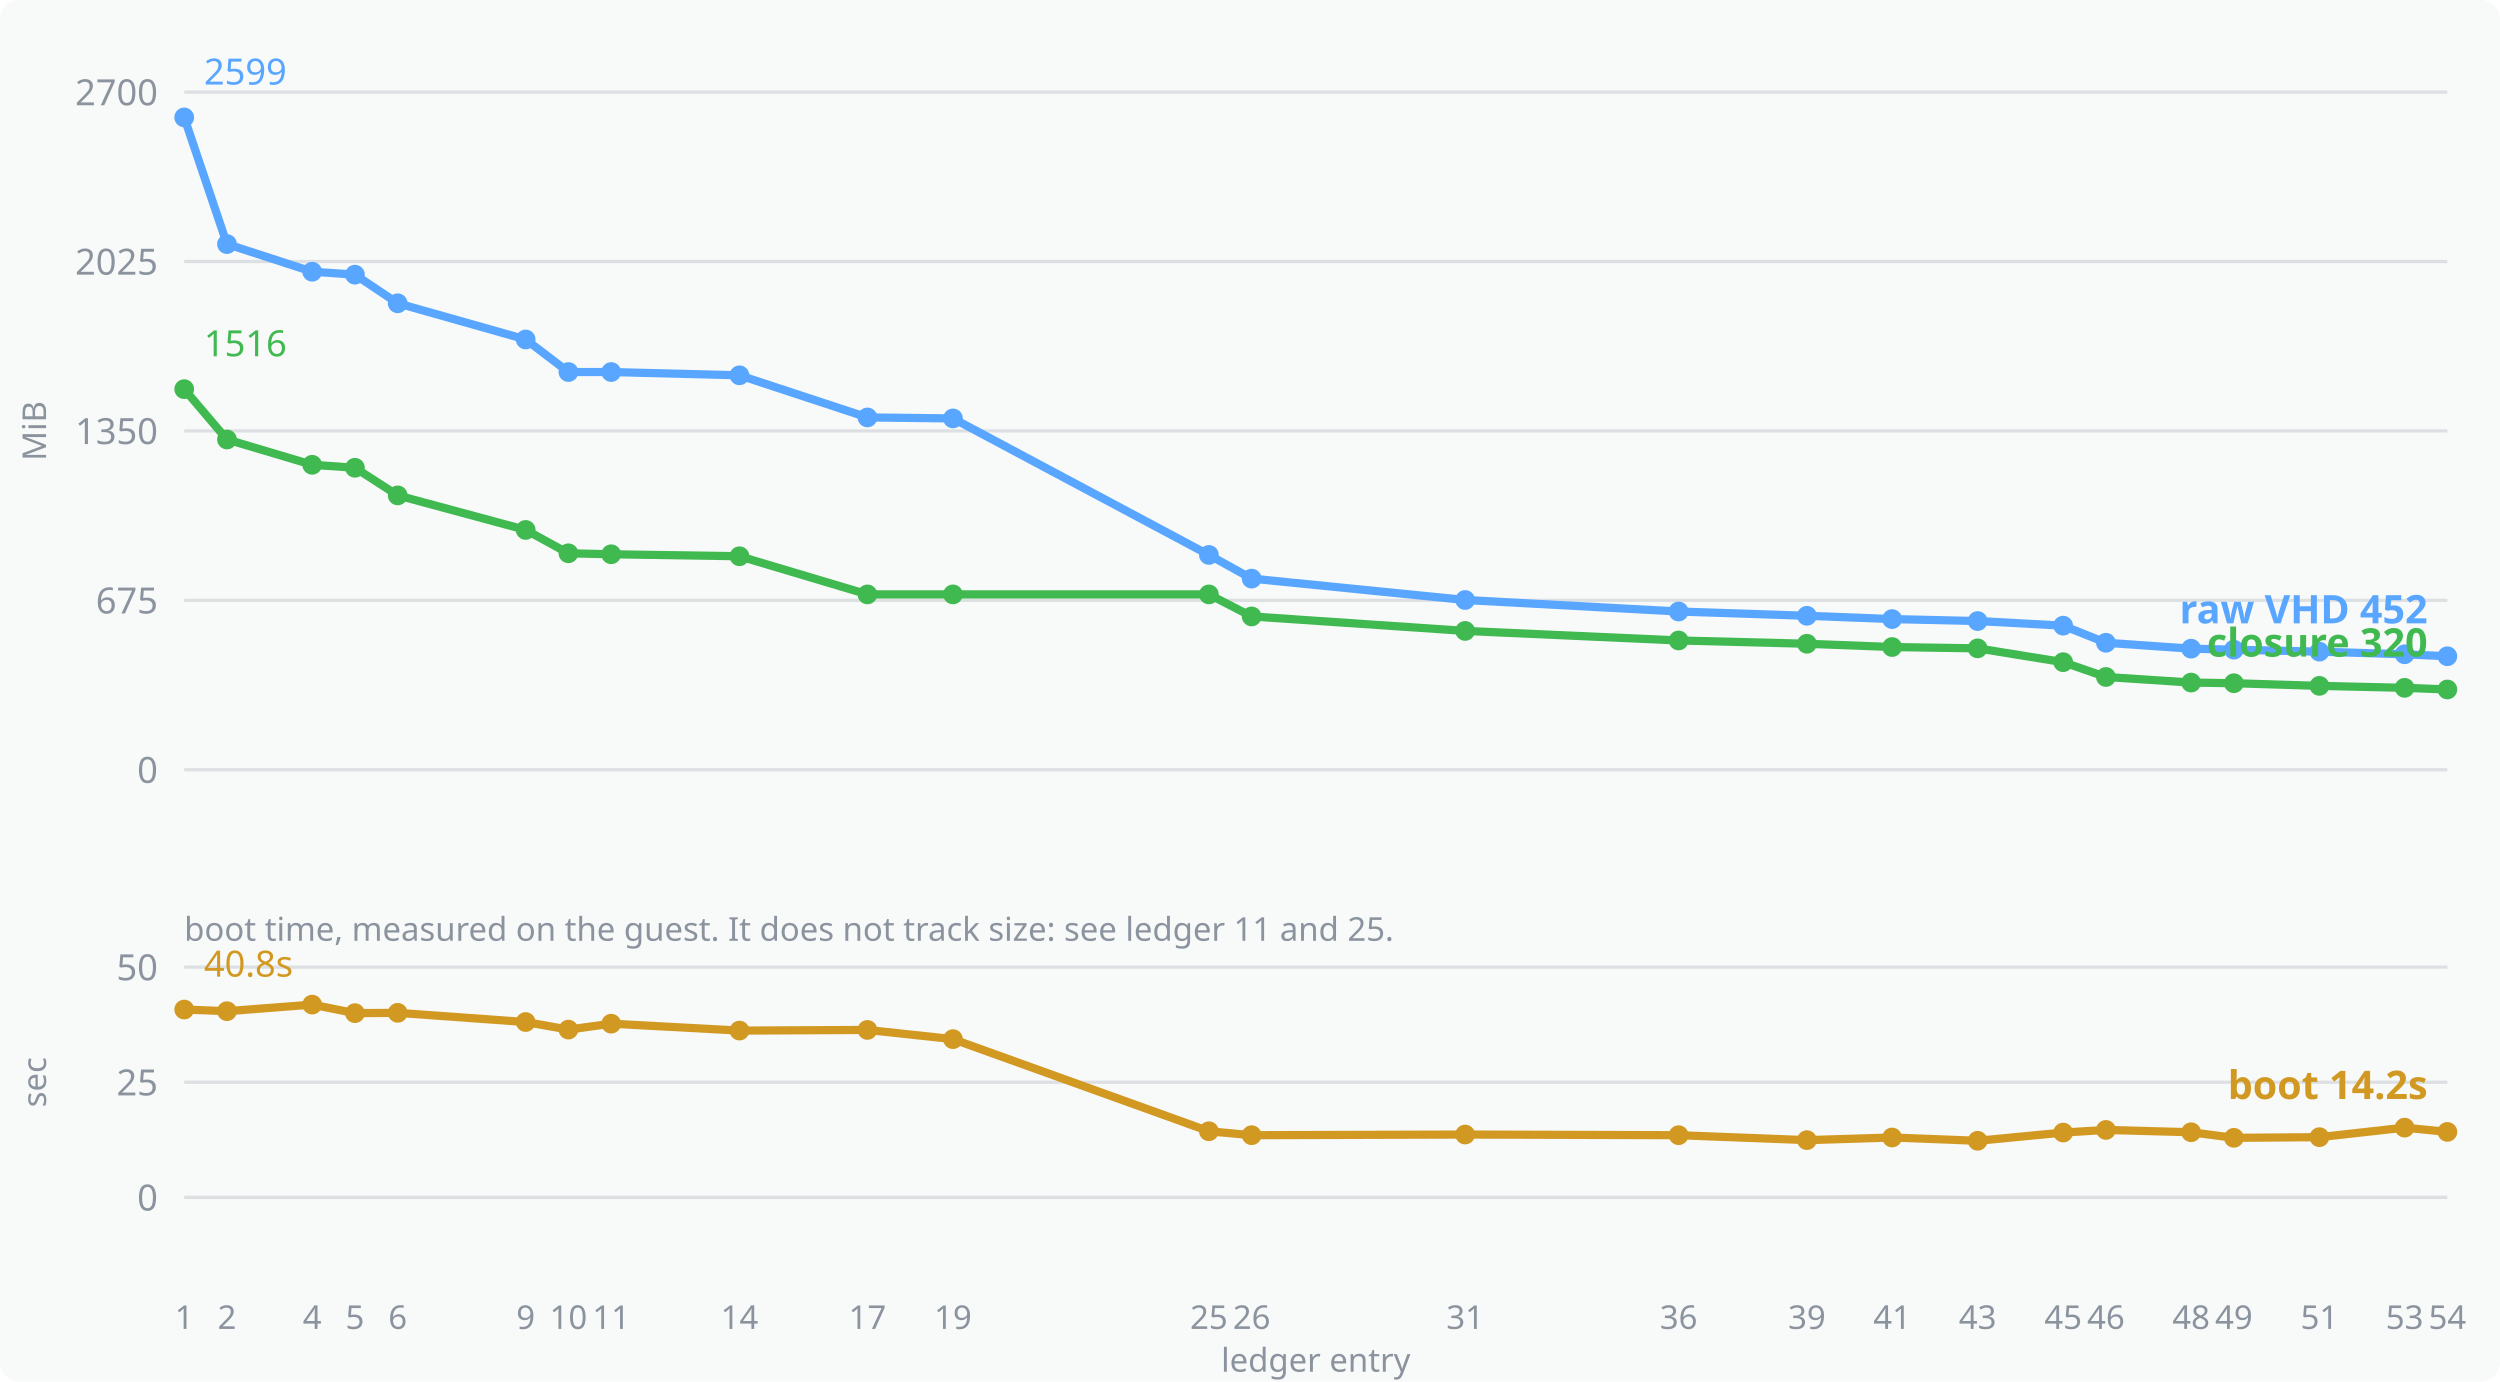
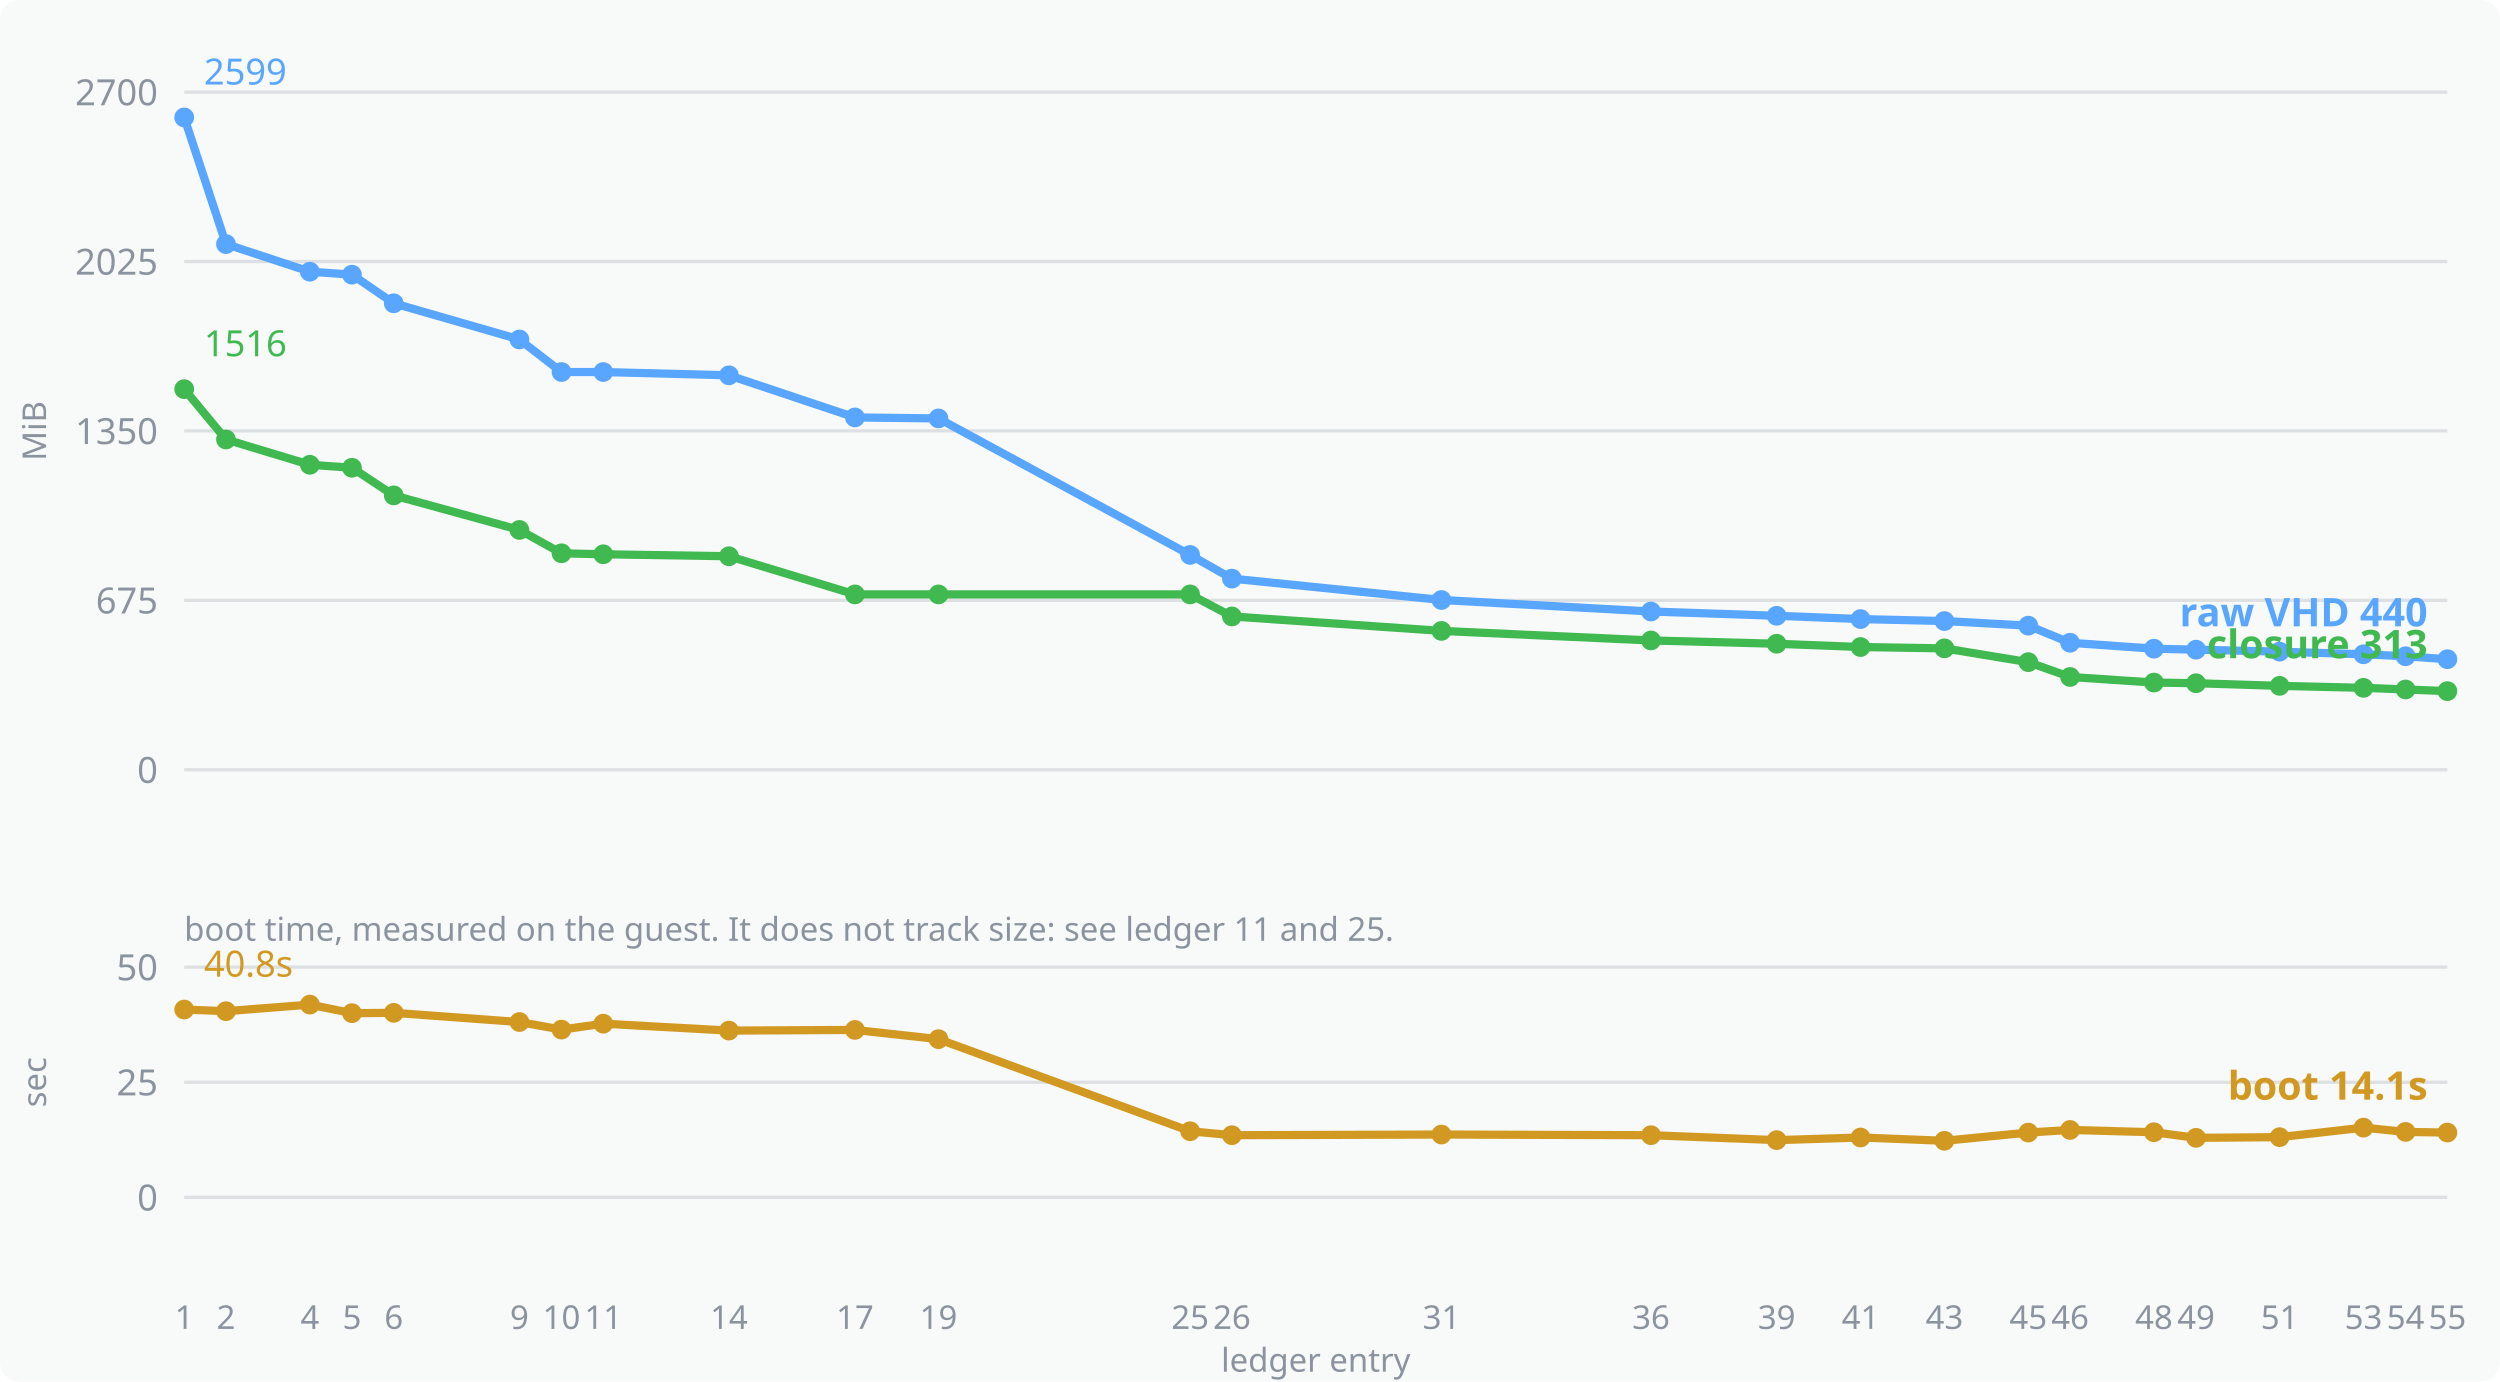
<svg xmlns="http://www.w3.org/2000/svg" viewBox="0 0 760 420" width="760" height="420" font-family="ui-sans-serif,system-ui,sans-serif">
  <rect width="760" height="420" fill="#8b949e" opacity="0.06" rx="6" />
  <line x1="56" y1="234.0" x2="744" y2="234.0" stroke="#8b949e40" stroke-width="1" />
  <text x="48" y="238.0" fill="#8b949e" font-size="11" text-anchor="end">0</text>
  <line x1="56" y1="182.5" x2="744" y2="182.5" stroke="#8b949e40" stroke-width="1" />
  <text x="48" y="186.5" fill="#8b949e" font-size="11" text-anchor="end">675</text>
  <line x1="56" y1="131.0" x2="744" y2="131.0" stroke="#8b949e40" stroke-width="1" />
  <text x="48" y="135.0" fill="#8b949e" font-size="11" text-anchor="end">1350</text>
  <line x1="56" y1="79.5" x2="744" y2="79.5" stroke="#8b949e40" stroke-width="1" />
  <text x="48" y="83.5" fill="#8b949e" font-size="11" text-anchor="end">2025</text>
  <line x1="56" y1="28.0" x2="744" y2="28.0" stroke="#8b949e40" stroke-width="1" />
  <text x="48" y="32.0" fill="#8b949e" font-size="11" text-anchor="end">2700</text>
  <text x="14" y="131.0" fill="#8b949e" font-size="10" text-anchor="middle" transform="rotate(-90 14 131.0)">MiB</text>
  <line x1="56" y1="364.0" x2="744" y2="364.0" stroke="#8b949e40" stroke-width="1" />
  <text x="48" y="368.0" fill="#8b949e" font-size="11" text-anchor="end">0</text>
  <line x1="56" y1="329.0" x2="744" y2="329.0" stroke="#8b949e40" stroke-width="1" />
  <text x="48" y="333.0" fill="#8b949e" font-size="11" text-anchor="end">25</text>
  <line x1="56" y1="294.0" x2="744" y2="294.0" stroke="#8b949e40" stroke-width="1" />
  <text x="48" y="298.0" fill="#8b949e" font-size="11" text-anchor="end">50</text>
  <text x="14" y="329.0" fill="#8b949e" font-size="10" text-anchor="middle" transform="rotate(-90 14 329.0)">sec</text>
  <text x="56" y="286" fill="#8b949e" font-size="10">boot time, measured on the guest. It does not track size: see ledger 11 and 25.</text>
  <text x="56.0" y="404" fill="#8b949e" font-size="10" text-anchor="middle">1</text>
-   <text x="69.0" y="404" fill="#8b949e" font-size="10" text-anchor="middle">2</text>
-   <text x="94.9" y="404" fill="#8b949e" font-size="10" text-anchor="middle">4</text>
-   <text x="107.9" y="404" fill="#8b949e" font-size="10" text-anchor="middle">5</text>
-   <text x="120.9" y="404" fill="#8b949e" font-size="10" text-anchor="middle">6</text>
-   <text x="159.8" y="404" fill="#8b949e" font-size="10" text-anchor="middle">9</text>
-   <text x="172.8" y="404" fill="#8b949e" font-size="10" text-anchor="middle">10</text>
-   <text x="185.8" y="404" fill="#8b949e" font-size="10" text-anchor="middle">11</text>
-   <text x="224.8" y="404" fill="#8b949e" font-size="10" text-anchor="middle">14</text>
-   <text x="263.7" y="404" fill="#8b949e" font-size="10" text-anchor="middle">17</text>
-   <text x="289.7" y="404" fill="#8b949e" font-size="10" text-anchor="middle">19</text>
-   <text x="367.5" y="404" fill="#8b949e" font-size="10" text-anchor="middle">25</text>
-   <text x="380.5" y="404" fill="#8b949e" font-size="10" text-anchor="middle">26</text>
-   <text x="445.4" y="404" fill="#8b949e" font-size="10" text-anchor="middle">31</text>
-   <text x="510.3" y="404" fill="#8b949e" font-size="10" text-anchor="middle">36</text>
-   <text x="549.3" y="404" fill="#8b949e" font-size="10" text-anchor="middle">39</text>
-   <text x="575.2" y="404" fill="#8b949e" font-size="10" text-anchor="middle">41</text>
-   <text x="601.2" y="404" fill="#8b949e" font-size="10" text-anchor="middle">43</text>
-   <text x="627.2" y="404" fill="#8b949e" font-size="10" text-anchor="middle">45</text>
-   <text x="640.2" y="404" fill="#8b949e" font-size="10" text-anchor="middle">46</text>
-   <text x="666.1" y="404" fill="#8b949e" font-size="10" text-anchor="middle">48</text>
-   <text x="679.1" y="404" fill="#8b949e" font-size="10" text-anchor="middle">49</text>
-   <text x="705.1" y="404" fill="#8b949e" font-size="10" text-anchor="middle">51</text>
-   <text x="731.0" y="404" fill="#8b949e" font-size="10" text-anchor="middle">53</text>
-   <text x="744.0" y="404" fill="#8b949e" font-size="10" text-anchor="middle">54</text>
+   <text x="68.7" y="404" fill="#8b949e" font-size="10" text-anchor="middle">2</text>
+   <text x="94.2" y="404" fill="#8b949e" font-size="10" text-anchor="middle">4</text>
+   <text x="107.0" y="404" fill="#8b949e" font-size="10" text-anchor="middle">5</text>
+   <text x="119.7" y="404" fill="#8b949e" font-size="10" text-anchor="middle">6</text>
+   <text x="157.9" y="404" fill="#8b949e" font-size="10" text-anchor="middle">9</text>
+   <text x="170.7" y="404" fill="#8b949e" font-size="10" text-anchor="middle">10</text>
+   <text x="183.4" y="404" fill="#8b949e" font-size="10" text-anchor="middle">11</text>
+   <text x="221.6" y="404" fill="#8b949e" font-size="10" text-anchor="middle">14</text>
+   <text x="259.9" y="404" fill="#8b949e" font-size="10" text-anchor="middle">17</text>
+   <text x="285.3" y="404" fill="#8b949e" font-size="10" text-anchor="middle">19</text>
+   <text x="361.8" y="404" fill="#8b949e" font-size="10" text-anchor="middle">25</text>
+   <text x="374.5" y="404" fill="#8b949e" font-size="10" text-anchor="middle">26</text>
+   <text x="438.2" y="404" fill="#8b949e" font-size="10" text-anchor="middle">31</text>
+   <text x="501.9" y="404" fill="#8b949e" font-size="10" text-anchor="middle">36</text>
+   <text x="540.1" y="404" fill="#8b949e" font-size="10" text-anchor="middle">39</text>
+   <text x="565.6" y="404" fill="#8b949e" font-size="10" text-anchor="middle">41</text>
+   <text x="591.1" y="404" fill="#8b949e" font-size="10" text-anchor="middle">43</text>
+   <text x="616.6" y="404" fill="#8b949e" font-size="10" text-anchor="middle">45</text>
+   <text x="629.3" y="404" fill="#8b949e" font-size="10" text-anchor="middle">46</text>
+   <text x="654.8" y="404" fill="#8b949e" font-size="10" text-anchor="middle">48</text>
+   <text x="667.6" y="404" fill="#8b949e" font-size="10" text-anchor="middle">49</text>
+   <text x="693.0" y="404" fill="#8b949e" font-size="10" text-anchor="middle">51</text>
+   <text x="718.5" y="404" fill="#8b949e" font-size="10" text-anchor="middle">53</text>
+   <text x="731.3" y="404" fill="#8b949e" font-size="10" text-anchor="middle">54</text>
+   <text x="744.0" y="404" fill="#8b949e" font-size="10" text-anchor="middle">55</text>
  <text x="400.0" y="417" fill="#8b949e" font-size="10" text-anchor="middle">ledger entry</text>
-   <path d="M56.0,35.7 L69.0,74.2 L94.9,82.6 L107.9,83.5 L120.9,92.2 L159.8,103.2 L172.8,113.1 L185.8,113.1 L224.8,114.1 L263.7,126.9 L289.7,127.2 L367.5,168.7 L380.5,175.9 L445.4,182.4 L510.3,185.9 L549.3,187.2 L575.2,188.2 L601.2,188.8 L627.2,190.2 L640.2,195.4 L666.1,197.2 L679.1,197.5 L705.1,198.1 L731.0,198.9 L744.0,199.5" fill="none" stroke="#58a6ff" stroke-width="2.5" stroke-linejoin="round" stroke-linecap="round" />
+   <path d="M56.0,35.7 L68.7,74.2 L94.2,82.6 L107.0,83.5 L119.7,92.2 L157.9,103.2 L170.7,113.1 L183.4,113.1 L221.6,114.1 L259.9,126.9 L285.3,127.2 L361.8,168.7 L374.5,175.9 L438.2,182.4 L501.9,185.9 L540.1,187.2 L565.6,188.2 L591.1,188.8 L616.6,190.2 L629.3,195.4 L654.8,197.2 L667.6,197.5 L693.0,198.1 L718.5,198.9 L731.3,199.5 L744.0,200.4" fill="none" stroke="#58a6ff" stroke-width="2.5" stroke-linejoin="round" stroke-linecap="round" />
  <circle cx="56.0" cy="35.7" r="3" fill="#58a6ff" />
-   <circle cx="69.0" cy="74.2" r="3" fill="#58a6ff" />
-   <circle cx="94.9" cy="82.6" r="3" fill="#58a6ff" />
-   <circle cx="107.9" cy="83.5" r="3" fill="#58a6ff" />
-   <circle cx="120.9" cy="92.2" r="3" fill="#58a6ff" />
-   <circle cx="159.8" cy="103.2" r="3" fill="#58a6ff" />
-   <circle cx="172.8" cy="113.1" r="3" fill="#58a6ff" />
-   <circle cx="185.8" cy="113.1" r="3" fill="#58a6ff" />
-   <circle cx="224.8" cy="114.1" r="3" fill="#58a6ff" />
-   <circle cx="263.7" cy="126.9" r="3" fill="#58a6ff" />
-   <circle cx="289.7" cy="127.2" r="3" fill="#58a6ff" />
-   <circle cx="367.5" cy="168.7" r="3" fill="#58a6ff" />
-   <circle cx="380.5" cy="175.9" r="3" fill="#58a6ff" />
-   <circle cx="445.4" cy="182.4" r="3" fill="#58a6ff" />
-   <circle cx="510.3" cy="185.9" r="3" fill="#58a6ff" />
-   <circle cx="549.3" cy="187.2" r="3" fill="#58a6ff" />
-   <circle cx="575.2" cy="188.2" r="3" fill="#58a6ff" />
-   <circle cx="601.2" cy="188.8" r="3" fill="#58a6ff" />
-   <circle cx="627.2" cy="190.2" r="3" fill="#58a6ff" />
-   <circle cx="640.2" cy="195.4" r="3" fill="#58a6ff" />
-   <circle cx="666.1" cy="197.2" r="3" fill="#58a6ff" />
-   <circle cx="679.1" cy="197.5" r="3" fill="#58a6ff" />
-   <circle cx="705.1" cy="198.1" r="3" fill="#58a6ff" />
-   <circle cx="731.0" cy="198.9" r="3" fill="#58a6ff" />
-   <circle cx="744.0" cy="199.5" r="3" fill="#58a6ff" />
-   <path d="M56.0,118.3 L69.0,133.6 L94.9,141.3 L107.9,142.2 L120.9,150.6 L159.8,161.1 L172.8,168.2 L185.8,168.5 L224.8,169.1 L263.7,180.7 L289.7,180.7 L367.5,180.7 L380.5,187.4 L445.4,191.8 L510.3,194.7 L549.3,195.7 L575.2,196.7 L601.2,197.1 L627.2,201.3 L640.2,205.8 L666.1,207.5 L679.1,207.7 L705.1,208.5 L731.0,209.1 L744.0,209.6" fill="none" stroke="#3fb950" stroke-width="2.5" stroke-linejoin="round" stroke-linecap="round" />
+   <circle cx="68.7" cy="74.2" r="3" fill="#58a6ff" />
+   <circle cx="94.2" cy="82.6" r="3" fill="#58a6ff" />
+   <circle cx="107.0" cy="83.5" r="3" fill="#58a6ff" />
+   <circle cx="119.7" cy="92.2" r="3" fill="#58a6ff" />
+   <circle cx="157.9" cy="103.2" r="3" fill="#58a6ff" />
+   <circle cx="170.7" cy="113.1" r="3" fill="#58a6ff" />
+   <circle cx="183.4" cy="113.1" r="3" fill="#58a6ff" />
+   <circle cx="221.6" cy="114.1" r="3" fill="#58a6ff" />
+   <circle cx="259.9" cy="126.9" r="3" fill="#58a6ff" />
+   <circle cx="285.3" cy="127.2" r="3" fill="#58a6ff" />
+   <circle cx="361.8" cy="168.7" r="3" fill="#58a6ff" />
+   <circle cx="374.5" cy="175.9" r="3" fill="#58a6ff" />
+   <circle cx="438.2" cy="182.4" r="3" fill="#58a6ff" />
+   <circle cx="501.9" cy="185.9" r="3" fill="#58a6ff" />
+   <circle cx="540.1" cy="187.2" r="3" fill="#58a6ff" />
+   <circle cx="565.6" cy="188.2" r="3" fill="#58a6ff" />
+   <circle cx="591.1" cy="188.8" r="3" fill="#58a6ff" />
+   <circle cx="616.6" cy="190.2" r="3" fill="#58a6ff" />
+   <circle cx="629.3" cy="195.4" r="3" fill="#58a6ff" />
+   <circle cx="654.8" cy="197.2" r="3" fill="#58a6ff" />
+   <circle cx="667.6" cy="197.5" r="3" fill="#58a6ff" />
+   <circle cx="693.0" cy="198.1" r="3" fill="#58a6ff" />
+   <circle cx="718.5" cy="198.9" r="3" fill="#58a6ff" />
+   <circle cx="731.3" cy="199.5" r="3" fill="#58a6ff" />
+   <circle cx="744.0" cy="200.4" r="3" fill="#58a6ff" />
+   <path d="M56.0,118.3 L68.7,133.6 L94.2,141.3 L107.0,142.2 L119.7,150.6 L157.9,161.1 L170.7,168.2 L183.4,168.5 L221.6,169.1 L259.9,180.7 L285.3,180.7 L361.8,180.7 L374.5,187.4 L438.2,191.8 L501.9,194.7 L540.1,195.7 L565.6,196.7 L591.1,197.1 L616.6,201.3 L629.3,205.8 L654.8,207.5 L667.6,207.7 L693.0,208.5 L718.5,209.1 L731.3,209.6 L744.0,210.1" fill="none" stroke="#3fb950" stroke-width="2.5" stroke-linejoin="round" stroke-linecap="round" />
  <circle cx="56.0" cy="118.3" r="3" fill="#3fb950" />
-   <circle cx="69.0" cy="133.6" r="3" fill="#3fb950" />
-   <circle cx="94.9" cy="141.3" r="3" fill="#3fb950" />
-   <circle cx="107.9" cy="142.2" r="3" fill="#3fb950" />
-   <circle cx="120.9" cy="150.6" r="3" fill="#3fb950" />
-   <circle cx="159.8" cy="161.1" r="3" fill="#3fb950" />
-   <circle cx="172.8" cy="168.2" r="3" fill="#3fb950" />
-   <circle cx="185.8" cy="168.5" r="3" fill="#3fb950" />
-   <circle cx="224.8" cy="169.1" r="3" fill="#3fb950" />
-   <circle cx="263.7" cy="180.7" r="3" fill="#3fb950" />
-   <circle cx="289.7" cy="180.7" r="3" fill="#3fb950" />
-   <circle cx="367.5" cy="180.7" r="3" fill="#3fb950" />
-   <circle cx="380.5" cy="187.4" r="3" fill="#3fb950" />
-   <circle cx="445.4" cy="191.8" r="3" fill="#3fb950" />
-   <circle cx="510.3" cy="194.7" r="3" fill="#3fb950" />
-   <circle cx="549.3" cy="195.7" r="3" fill="#3fb950" />
-   <circle cx="575.2" cy="196.7" r="3" fill="#3fb950" />
-   <circle cx="601.2" cy="197.1" r="3" fill="#3fb950" />
-   <circle cx="627.2" cy="201.3" r="3" fill="#3fb950" />
-   <circle cx="640.2" cy="205.8" r="3" fill="#3fb950" />
-   <circle cx="666.1" cy="207.5" r="3" fill="#3fb950" />
-   <circle cx="679.1" cy="207.7" r="3" fill="#3fb950" />
-   <circle cx="705.1" cy="208.5" r="3" fill="#3fb950" />
-   <circle cx="731.0" cy="209.1" r="3" fill="#3fb950" />
-   <circle cx="744.0" cy="209.6" r="3" fill="#3fb950" />
-   <path d="M56.0,306.9 L69.0,307.4 L94.9,305.4 L107.9,308.0 L120.9,307.9 L159.8,310.7 L172.8,313.0 L185.8,311.2 L224.8,313.3 L263.7,313.1 L289.7,315.9 L367.5,343.9 L380.5,345.1 L445.4,344.9 L510.3,345.1 L549.3,346.6 L575.2,345.8 L601.2,346.8 L627.2,344.3 L640.2,343.5 L666.1,344.2 L679.1,345.9 L705.1,345.7 L731.0,342.8 L744.0,344.1" fill="none" stroke="#d29922" stroke-width="2.5" stroke-linejoin="round" stroke-linecap="round" />
+   <circle cx="68.7" cy="133.6" r="3" fill="#3fb950" />
+   <circle cx="94.2" cy="141.3" r="3" fill="#3fb950" />
+   <circle cx="107.0" cy="142.2" r="3" fill="#3fb950" />
+   <circle cx="119.7" cy="150.6" r="3" fill="#3fb950" />
+   <circle cx="157.9" cy="161.1" r="3" fill="#3fb950" />
+   <circle cx="170.7" cy="168.2" r="3" fill="#3fb950" />
+   <circle cx="183.4" cy="168.5" r="3" fill="#3fb950" />
+   <circle cx="221.6" cy="169.1" r="3" fill="#3fb950" />
+   <circle cx="259.9" cy="180.7" r="3" fill="#3fb950" />
+   <circle cx="285.3" cy="180.7" r="3" fill="#3fb950" />
+   <circle cx="361.8" cy="180.7" r="3" fill="#3fb950" />
+   <circle cx="374.5" cy="187.4" r="3" fill="#3fb950" />
+   <circle cx="438.2" cy="191.8" r="3" fill="#3fb950" />
+   <circle cx="501.9" cy="194.7" r="3" fill="#3fb950" />
+   <circle cx="540.1" cy="195.7" r="3" fill="#3fb950" />
+   <circle cx="565.6" cy="196.7" r="3" fill="#3fb950" />
+   <circle cx="591.1" cy="197.1" r="3" fill="#3fb950" />
+   <circle cx="616.6" cy="201.3" r="3" fill="#3fb950" />
+   <circle cx="629.3" cy="205.8" r="3" fill="#3fb950" />
+   <circle cx="654.8" cy="207.5" r="3" fill="#3fb950" />
+   <circle cx="667.6" cy="207.7" r="3" fill="#3fb950" />
+   <circle cx="693.0" cy="208.5" r="3" fill="#3fb950" />
+   <circle cx="718.5" cy="209.1" r="3" fill="#3fb950" />
+   <circle cx="731.3" cy="209.6" r="3" fill="#3fb950" />
+   <circle cx="744.0" cy="210.1" r="3" fill="#3fb950" />
+   <path d="M56.0,306.9 L68.7,307.4 L94.2,305.4 L107.0,308.0 L119.7,307.9 L157.9,310.7 L170.7,313.0 L183.4,311.2 L221.6,313.3 L259.9,313.1 L285.3,315.9 L361.8,343.9 L374.5,345.1 L438.2,344.9 L501.9,345.1 L540.1,346.6 L565.6,345.8 L591.1,346.8 L616.6,344.3 L629.3,343.5 L654.8,344.2 L667.6,345.9 L693.0,345.7 L718.5,342.8 L731.3,344.1 L744.0,344.3" fill="none" stroke="#d29922" stroke-width="2.5" stroke-linejoin="round" stroke-linecap="round" />
  <circle cx="56.0" cy="306.9" r="3" fill="#d29922" />
-   <circle cx="69.0" cy="307.4" r="3" fill="#d29922" />
-   <circle cx="94.9" cy="305.4" r="3" fill="#d29922" />
-   <circle cx="107.9" cy="308.0" r="3" fill="#d29922" />
-   <circle cx="120.9" cy="307.9" r="3" fill="#d29922" />
-   <circle cx="159.8" cy="310.7" r="3" fill="#d29922" />
-   <circle cx="172.8" cy="313.0" r="3" fill="#d29922" />
-   <circle cx="185.8" cy="311.2" r="3" fill="#d29922" />
-   <circle cx="224.8" cy="313.3" r="3" fill="#d29922" />
-   <circle cx="263.7" cy="313.1" r="3" fill="#d29922" />
-   <circle cx="289.7" cy="315.9" r="3" fill="#d29922" />
-   <circle cx="367.5" cy="343.9" r="3" fill="#d29922" />
-   <circle cx="380.5" cy="345.1" r="3" fill="#d29922" />
-   <circle cx="445.4" cy="344.9" r="3" fill="#d29922" />
-   <circle cx="510.3" cy="345.1" r="3" fill="#d29922" />
-   <circle cx="549.3" cy="346.6" r="3" fill="#d29922" />
-   <circle cx="575.2" cy="345.8" r="3" fill="#d29922" />
-   <circle cx="601.2" cy="346.8" r="3" fill="#d29922" />
-   <circle cx="627.2" cy="344.3" r="3" fill="#d29922" />
-   <circle cx="640.2" cy="343.5" r="3" fill="#d29922" />
-   <circle cx="666.1" cy="344.2" r="3" fill="#d29922" />
-   <circle cx="679.1" cy="345.9" r="3" fill="#d29922" />
-   <circle cx="705.1" cy="345.7" r="3" fill="#d29922" />
-   <circle cx="731.0" cy="342.8" r="3" fill="#d29922" />
-   <circle cx="744.0" cy="344.1" r="3" fill="#d29922" />
-   <text x="738.0" y="189.5" fill="#58a6ff" font-size="12" font-weight="600" text-anchor="end">raw VHD 452</text>
+   <circle cx="68.7" cy="307.4" r="3" fill="#d29922" />
+   <circle cx="94.2" cy="305.4" r="3" fill="#d29922" />
+   <circle cx="107.0" cy="308.0" r="3" fill="#d29922" />
+   <circle cx="119.7" cy="307.9" r="3" fill="#d29922" />
+   <circle cx="157.9" cy="310.7" r="3" fill="#d29922" />
+   <circle cx="170.7" cy="313.0" r="3" fill="#d29922" />
+   <circle cx="183.4" cy="311.2" r="3" fill="#d29922" />
+   <circle cx="221.6" cy="313.3" r="3" fill="#d29922" />
+   <circle cx="259.9" cy="313.1" r="3" fill="#d29922" />
+   <circle cx="285.3" cy="315.9" r="3" fill="#d29922" />
+   <circle cx="361.8" cy="343.9" r="3" fill="#d29922" />
+   <circle cx="374.5" cy="345.1" r="3" fill="#d29922" />
+   <circle cx="438.2" cy="344.9" r="3" fill="#d29922" />
+   <circle cx="501.9" cy="345.1" r="3" fill="#d29922" />
+   <circle cx="540.1" cy="346.6" r="3" fill="#d29922" />
+   <circle cx="565.6" cy="345.8" r="3" fill="#d29922" />
+   <circle cx="591.1" cy="346.8" r="3" fill="#d29922" />
+   <circle cx="616.6" cy="344.3" r="3" fill="#d29922" />
+   <circle cx="629.3" cy="343.5" r="3" fill="#d29922" />
+   <circle cx="654.8" cy="344.2" r="3" fill="#d29922" />
+   <circle cx="667.6" cy="345.9" r="3" fill="#d29922" />
+   <circle cx="693.0" cy="345.7" r="3" fill="#d29922" />
+   <circle cx="718.5" cy="342.8" r="3" fill="#d29922" />
+   <circle cx="731.3" cy="344.1" r="3" fill="#d29922" />
+   <circle cx="744.0" cy="344.3" r="3" fill="#d29922" />
+   <text x="738.0" y="190.4" fill="#58a6ff" font-size="12" font-weight="600" text-anchor="end">raw VHD 440</text>
  <text x="62.0" y="25.7" fill="#58a6ff" font-size="11" text-anchor="start">2599</text>
-   <text x="738.0" y="199.6" fill="#3fb950" font-size="12" font-weight="600" text-anchor="end">closure 320</text>
+   <text x="738.0" y="200.1" fill="#3fb950" font-size="12" font-weight="600" text-anchor="end">closure 313</text>
  <text x="62.0" y="108.3" fill="#3fb950" font-size="11" text-anchor="start">1516</text>
-   <text x="738.0" y="334.1" fill="#d29922" font-size="12" font-weight="600" text-anchor="end">boot 14.2s</text>
+   <text x="738.0" y="334.3" fill="#d29922" font-size="12" font-weight="600" text-anchor="end">boot 14.1s</text>
  <text x="62.0" y="296.9" fill="#d29922" font-size="11" text-anchor="start">40.8s</text>
</svg>
